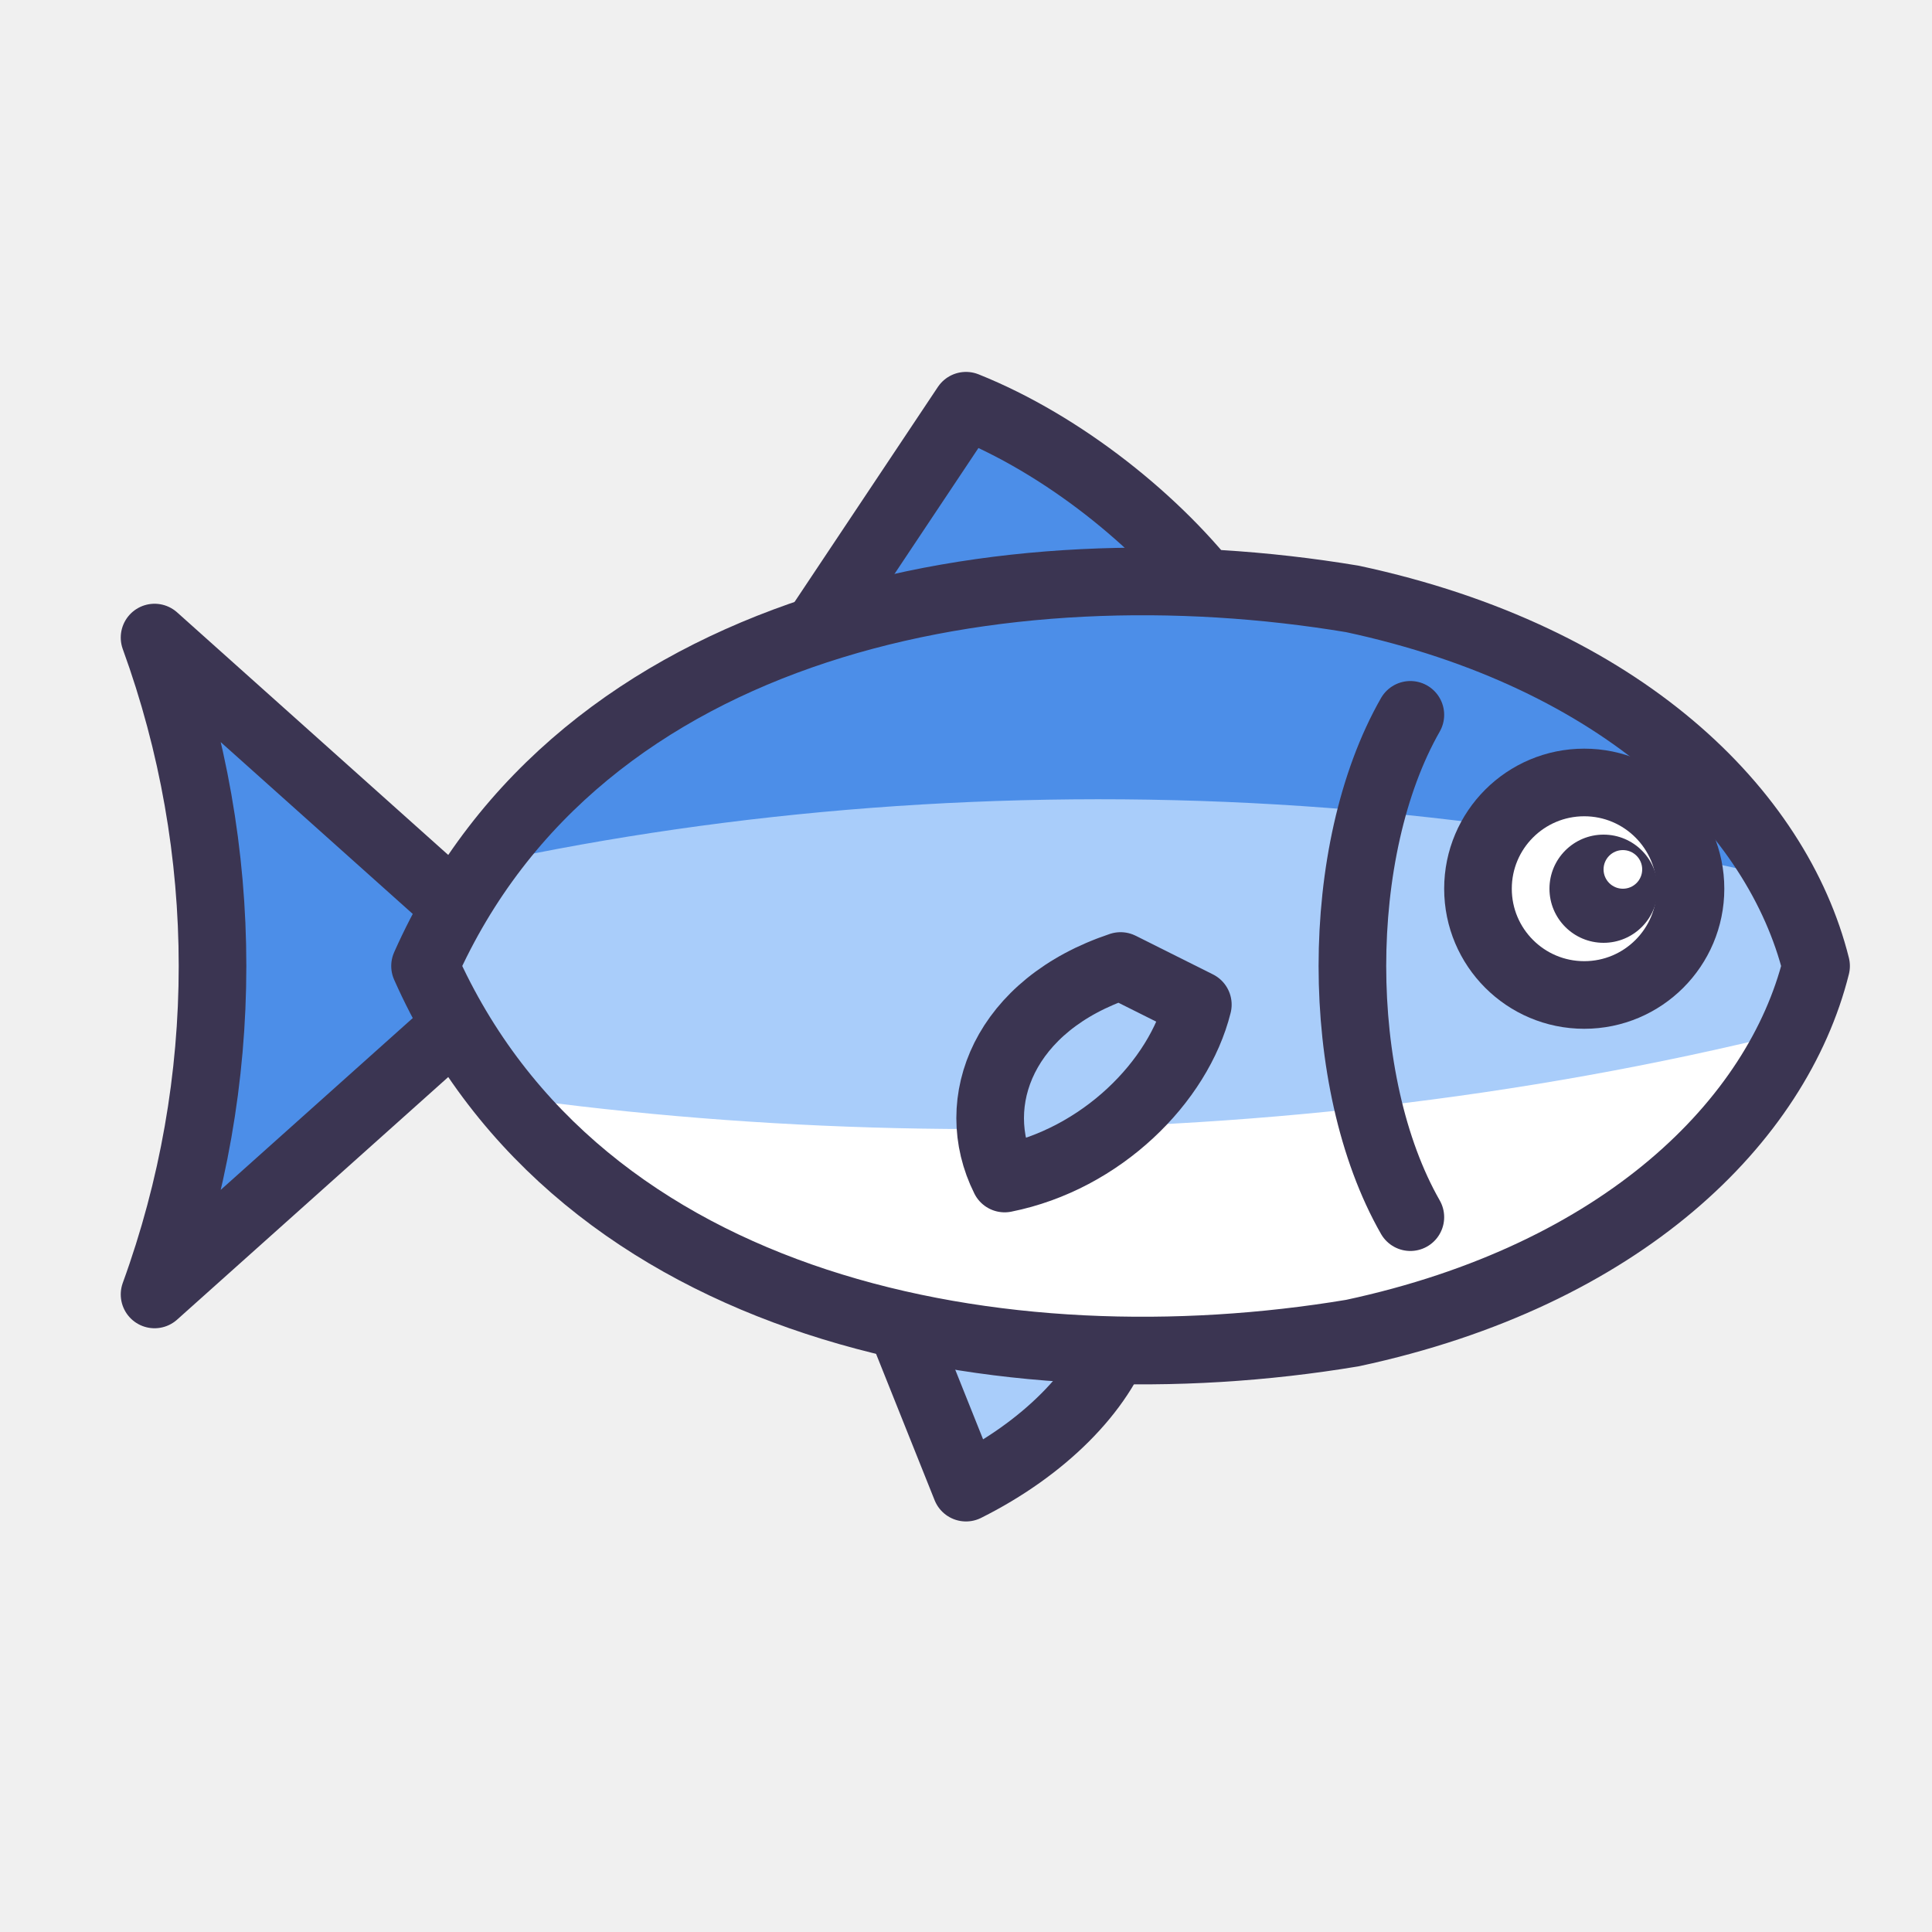
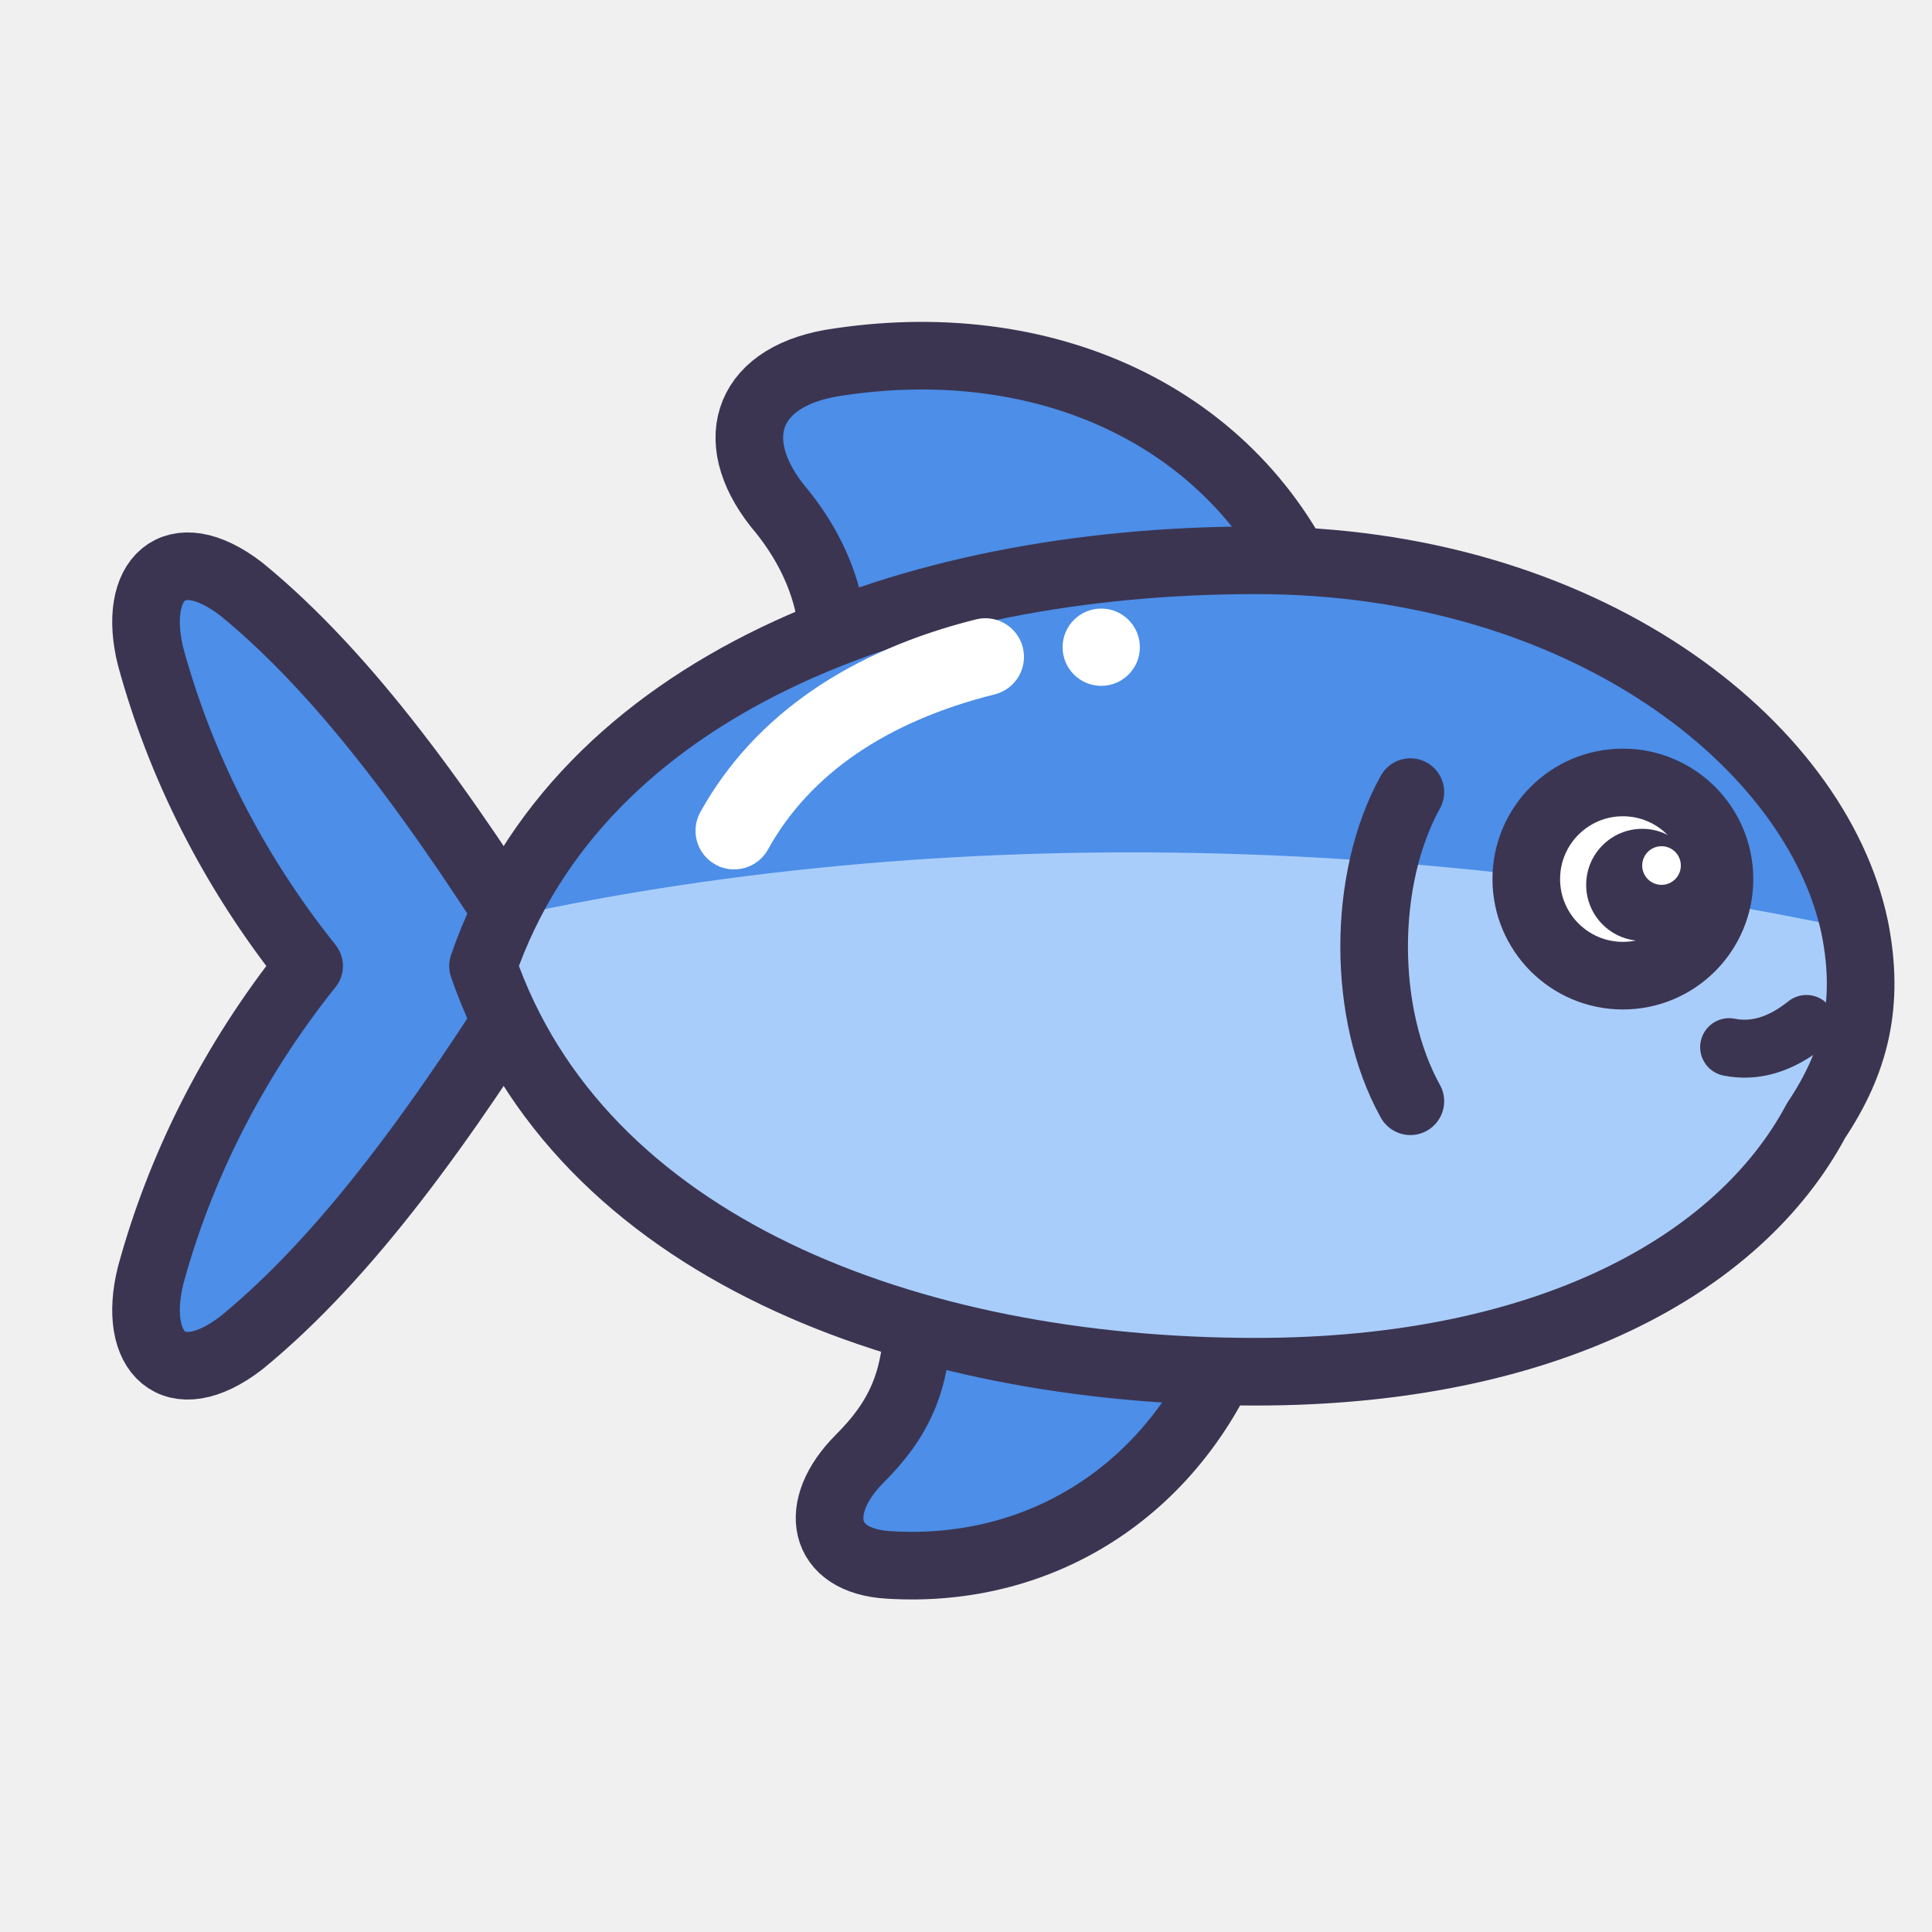
<svg xmlns="http://www.w3.org/2000/svg" viewBox="0 0 100 100">
  <defs>
-     <clipPath id="fb">
-       <path d="M22,50 C30,32 52,28 70,31 C84,34 92,42 94,50 C92,58 84,66 70,69 C52,72 30,68 22,50 Z" />
+     <clipPath id="fsBody">
+       <path d="M25 50 C30 35.5 47 29 65 29 C82 29 94 38.5 96 48 C96.8 52 96 55 94 58 C90 65.5 80 71 65 71 C47 71 30 64.5 25 50 Z" />
    </clipPath>
  </defs>
  <g stroke="#3b3552" stroke-width="3.5" stroke-linejoin="round" stroke-linecap="round">
-     <path d="M27,50 L8,33 C12,44 12,56 8,67 Z" fill="#4c8ee8" />
-     <path d="M42,33 L50,21 C55,23 60,27 63,31 Z" fill="#4c8ee8" />
-     <path d="M46,67 L50,77 C54,75 57,72 58,69 Z" fill="#a9cdfa" />
-     <g clip-path="url(#fb)" stroke="none">
-       <rect x="18" y="26" width="80" height="48" fill="#a9cdfa" />
-       <path d="M16,47 C40,40 70,39 98,47 L98,20 L16,20 Z" fill="#4c8ee8" />
-       <path d="M16,55 C40,60 70,60 98,52 L98,80 L16,80 Z" fill="#ffffff" />
+     <path d="M28 50 C23 42 18 35 12.5 30.5 C9 27.8 6.8 30 7.8 34 C9.3 39.5 12 45 16 50 C12 55 9.3 60.5 7.8 66 C6.8 70 9 72.2 12.5 69.5 C18 65 23 58 28 50 Z" fill="#4c8ee8" />
+     <path d="M68 31 C64 21.5 54 17 43 18.8 C38.5 19.6 37.5 23 40.5 26.5 C42.5 29 43.5 32 43 35 Z" fill="#4c8ee8" />
+     <path d="M64 69 C61 77 54 81.5 46 81 C42.5 80.8 42 78 44.5 75.5 C46.5 73.5 47.5 71.5 47.5 68 Z" fill="#4c8ee8" />
+     <g clip-path="url(#fsBody)" stroke="none">
+       <rect x="20" y="24" width="80" height="52" fill="#a9cdfa" />
+       <path d="M20 49 C42 43 70 42 100 49 L100 20 L20 20 Z" fill="#4c8ee8" />
    </g>
-     <path d="M22,50 C30,32 52,28 70,31 C84,34 92,42 94,50 C92,58 84,66 70,69 C52,72 30,68 22,50 Z" fill="none" />
-     <path d="M73,37 C69,44 69,56 73,63" fill="none" />
-     <path d="M58,50 C52,52 50,57 52,61 C57,60 61,56 62,52 Z" fill="#a9cdfa" />
-     <circle cx="82" cy="46" r="5.5" fill="#ffffff" />
+     <path d="M25 50 C30 35.5 47 29 65 29 C82 29 94 38.5 96 48 C96.8 52 96 55 94 58 C90 65.5 80 71 65 71 C47 71 30 64.5 25 50 Z" fill="none" />
+     <path d="M73 41 C70.5 45.5 70.5 52.5 73 57" fill="none" />
+     <path d="M93.5 53 Q91.5 54.6 89.5 54.2" fill="none" stroke-width="3" />
+     <circle cx="84" cy="45.5" r="5" fill="#ffffff" />
+     <circle cx="85" cy="45.8" r="2.9" fill="#3b3552" stroke="none" />
+     <circle cx="86" cy="44.8" r="1" fill="#ffffff" stroke="none" />
  </g>
-   <circle cx="83" cy="46" r="2.8" fill="#3b3552" />
-   <circle cx="84" cy="45" r="1" fill="#ffffff" />
+   <path d="M38 43 C40.5 38.5 45 35.5 51 34" fill="none" stroke="#ffffff" stroke-width="4" stroke-linecap="round" />
+   <circle cx="57" cy="33.5" r="2" fill="#ffffff" />
</svg>
